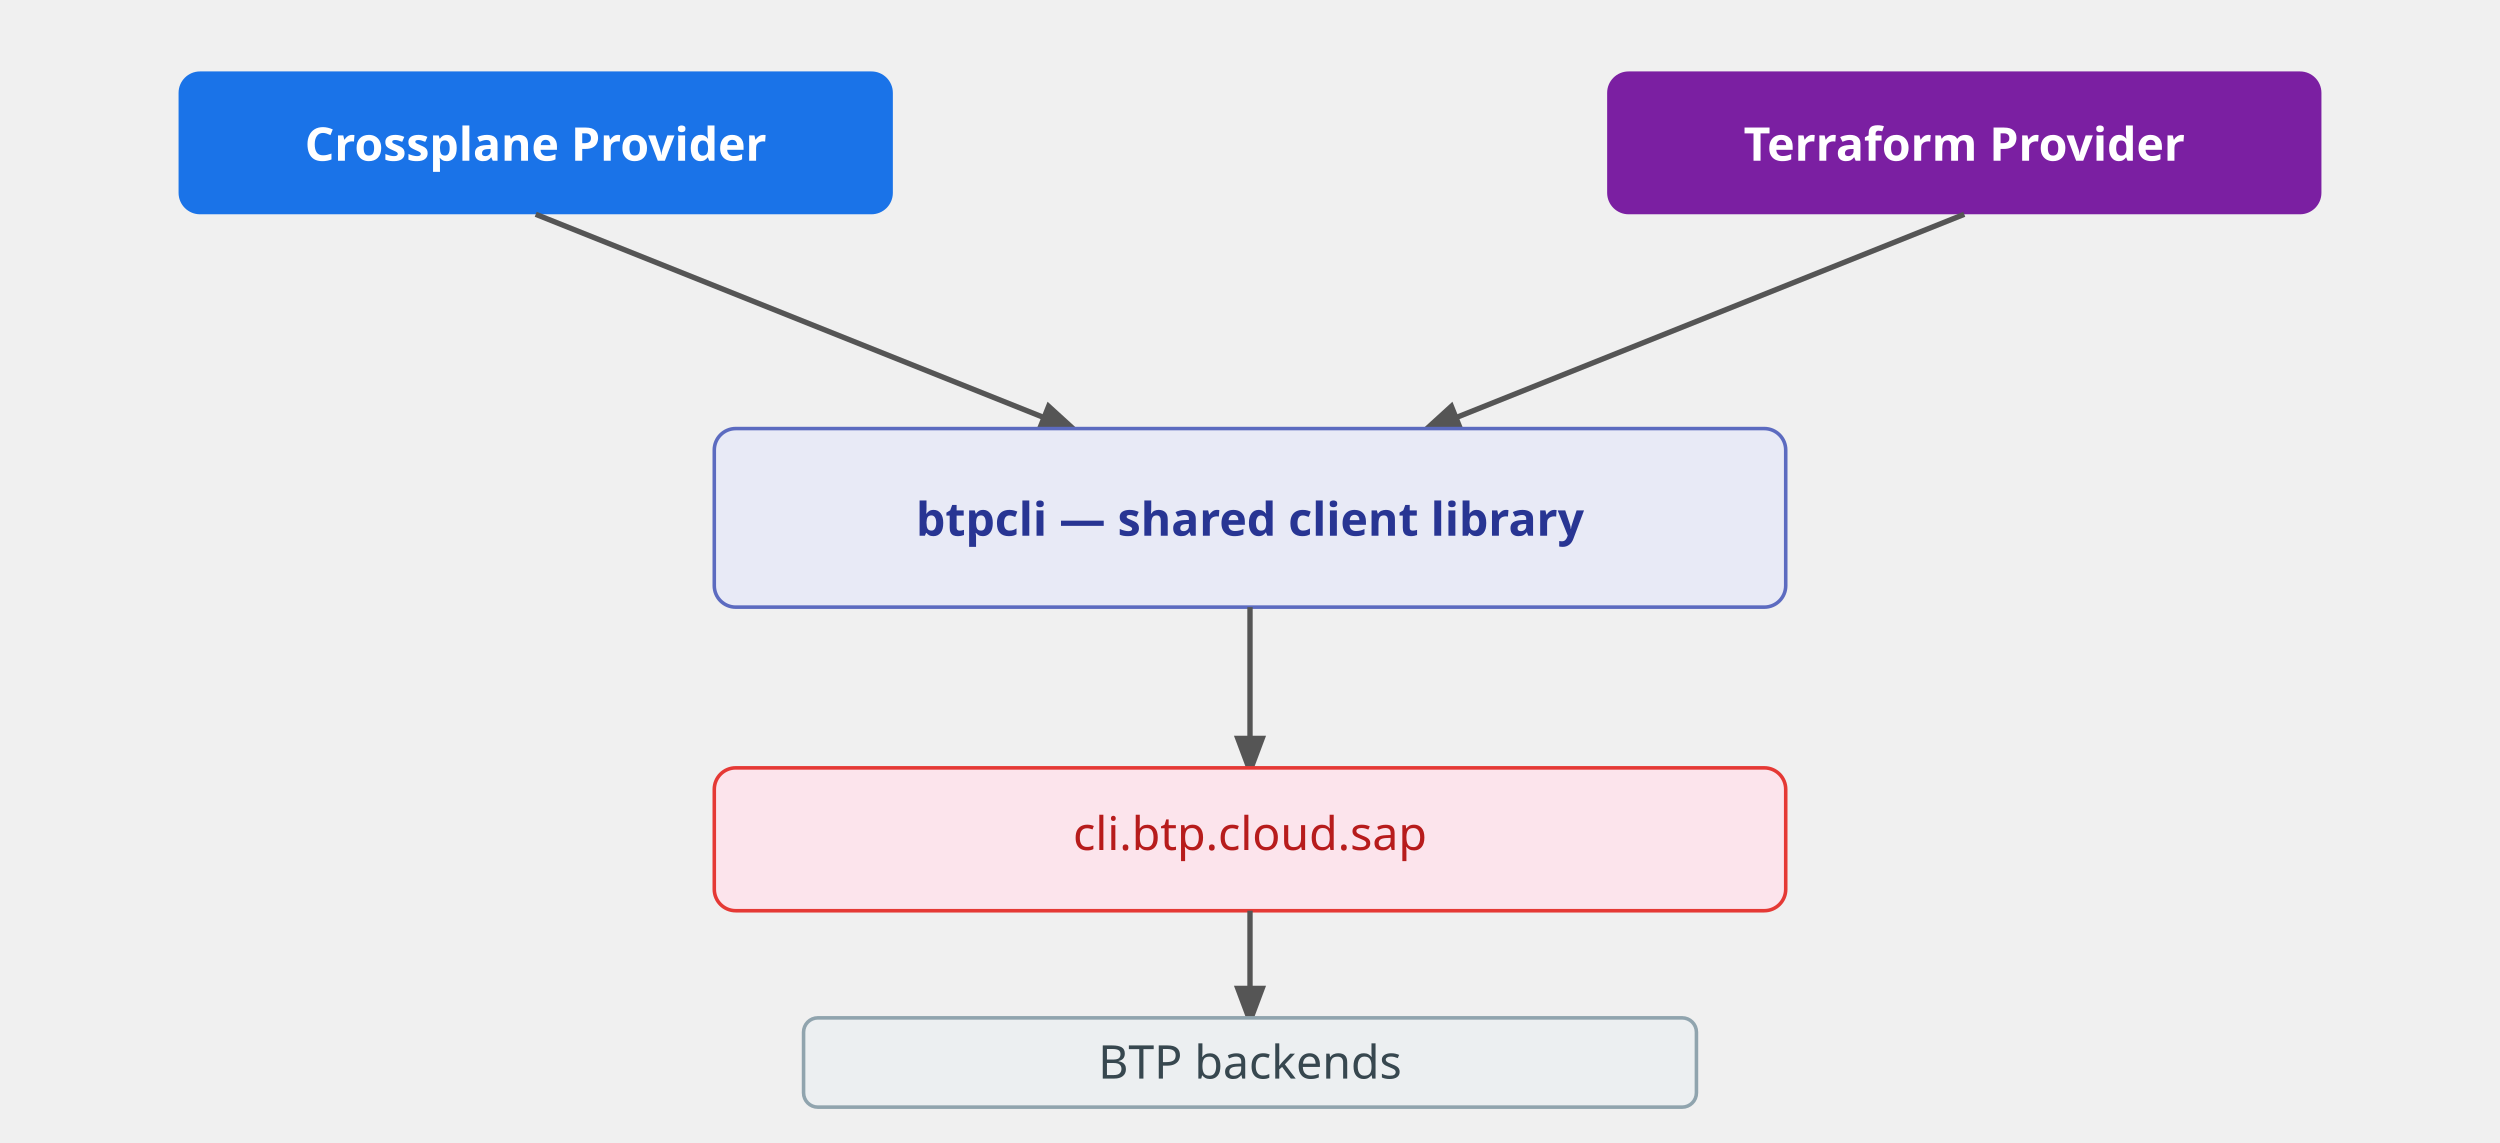
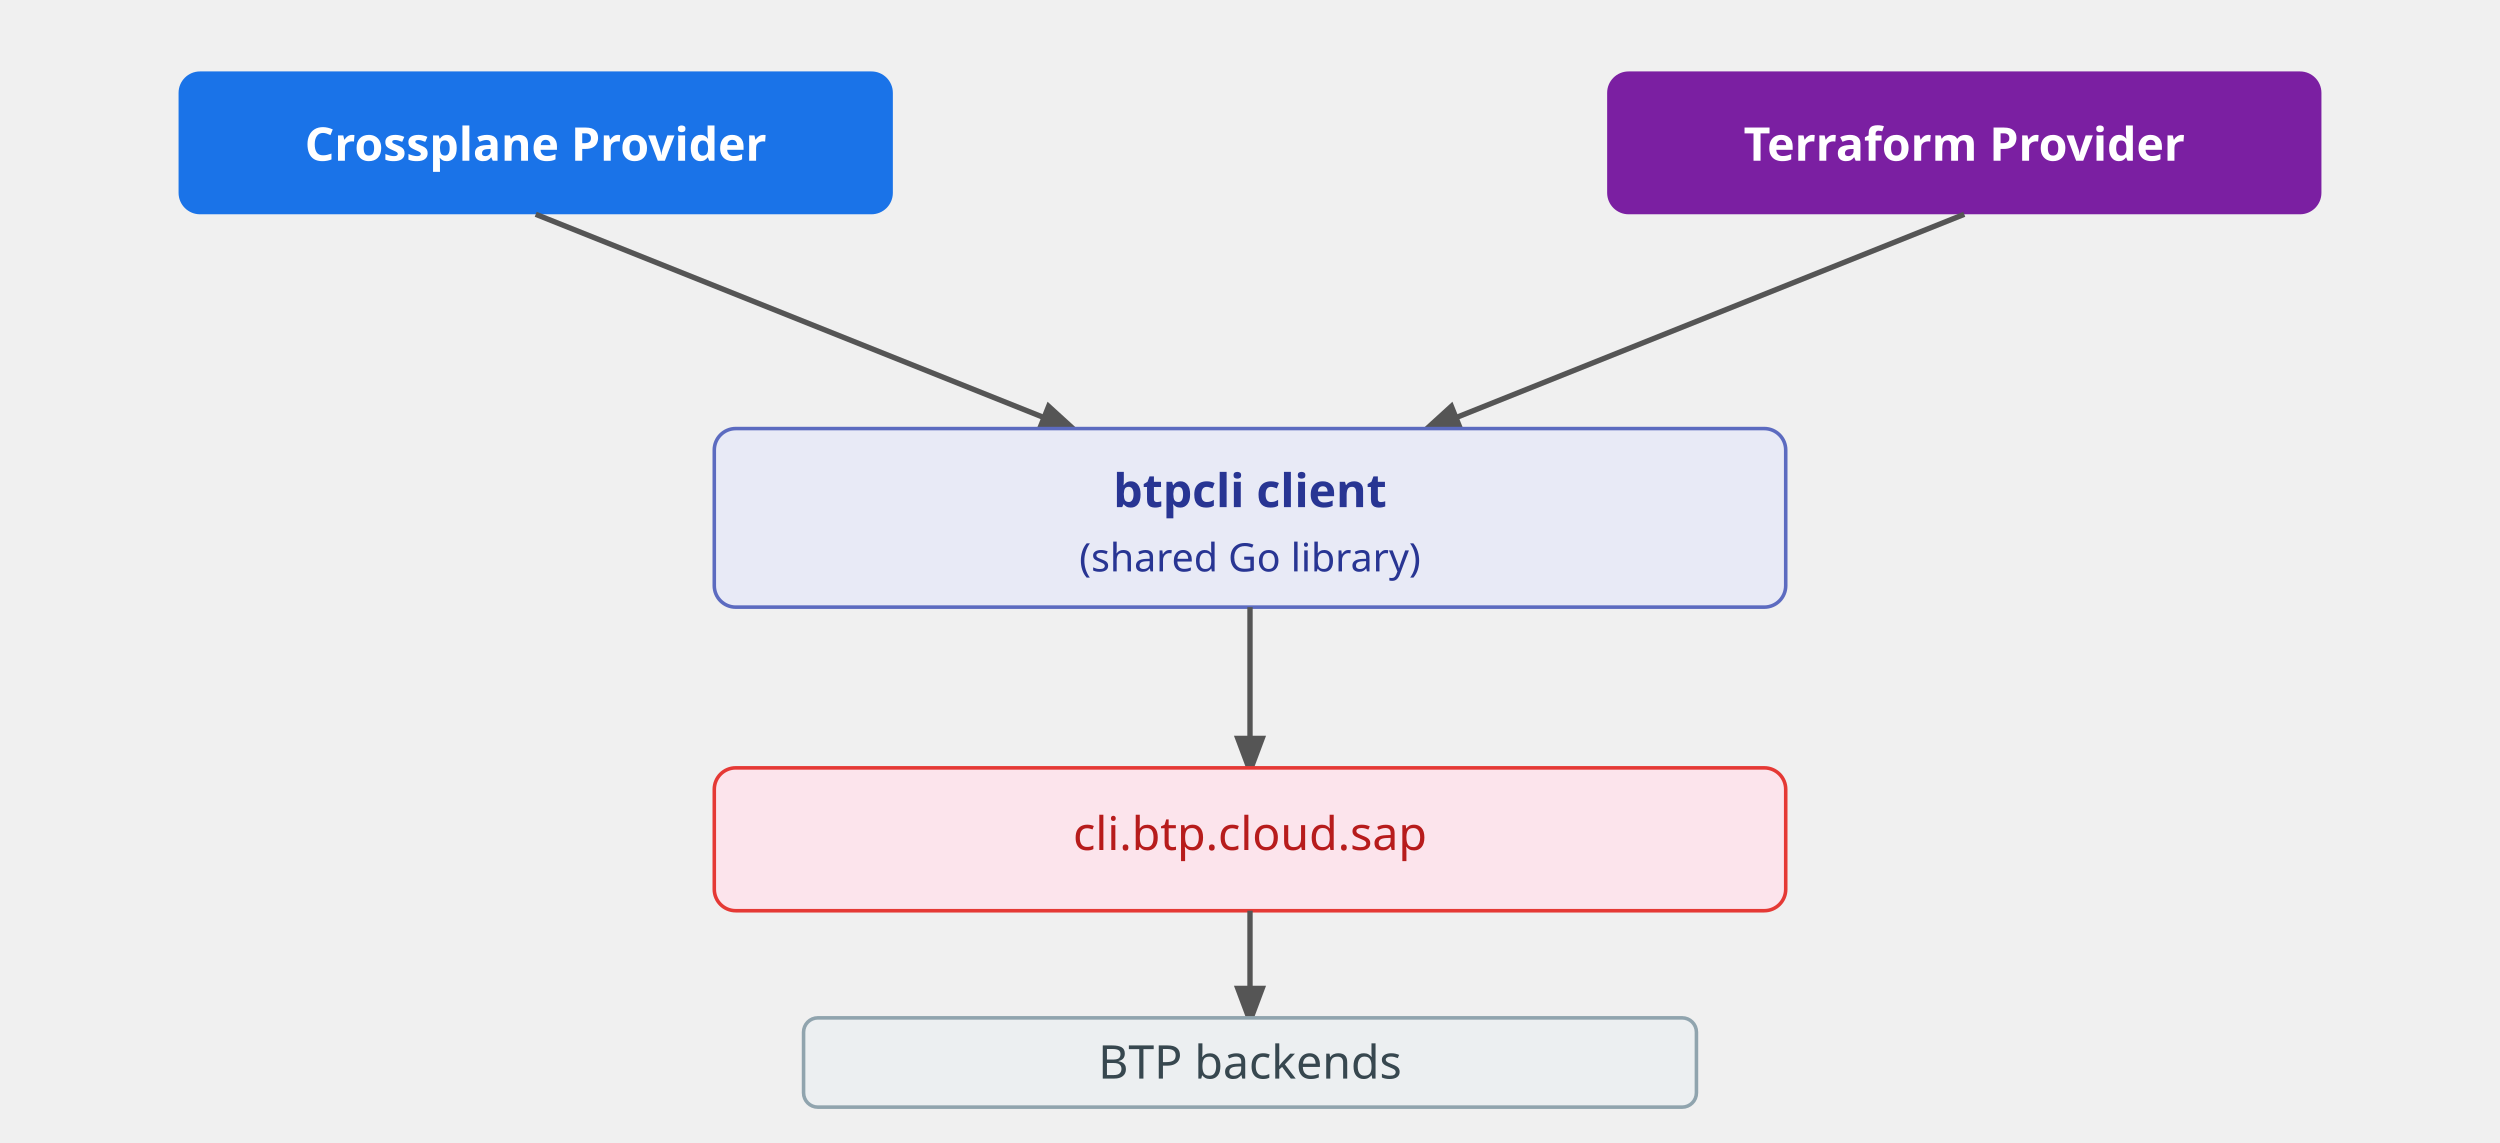
<svg xmlns="http://www.w3.org/2000/svg" viewBox="0 0 700 320" font-family="sans-serif" font-size="13">
  <defs>
    <marker id="arrow" markerWidth="8" markerHeight="8" refX="6" refY="3" orient="auto">
      <path d="M0,0 L0,6 L8,3 z" fill="#555" />
    </marker>
  </defs>
  <rect x="50" y="20" width="200" height="40" rx="6" fill="#1a73e8" />
  <text x="150" y="45" text-anchor="middle" fill="white" font-weight="bold">Crossplane Provider</text>
  <rect x="450" y="20" width="200" height="40" rx="6" fill="#7b1fa2" />
  <text x="550" y="45" text-anchor="middle" fill="white" font-weight="bold">Terraform Provider</text>
  <line x1="150" y1="60" x2="300" y2="120" stroke="#555" stroke-width="1.5" marker-end="url(#arrow)" />
  <line x1="550" y1="60" x2="400" y2="120" stroke="#555" stroke-width="1.5" marker-end="url(#arrow)" />
  <rect x="200" y="120" width="300" height="50" rx="6" fill="#e8eaf6" stroke="#5c6bc0" />
-   <text x="350" y="150" text-anchor="middle" fill="#283593" font-weight="bold">btpcli — shared client library</text>
+   <text x="350" y="142" text-anchor="middle" fill="#283593" font-weight="bold">btpcli client</text>
+   <text x="350" y="160" text-anchor="middle" fill="#283593" font-size="11">(shared Go library)</text>
  <line x1="350" y1="170" x2="350" y2="215" stroke="#555" stroke-width="1.5" marker-end="url(#arrow)" />
  <rect x="200" y="215" width="300" height="40" rx="6" fill="#fce4ec" stroke="#e53935" />
  <text x="350" y="238" text-anchor="middle" fill="#b71c1c">cli.btp.cloud.sap</text>
  <line x1="350" y1="255" x2="350" y2="285" stroke="#555" stroke-width="1.5" marker-end="url(#arrow)" />
  <rect x="225" y="285" width="250" height="25" rx="4" fill="#eceff1" stroke="#90a4ae" />
  <text x="350" y="302" text-anchor="middle" fill="#37474f">BTP backends</text>
</svg>
